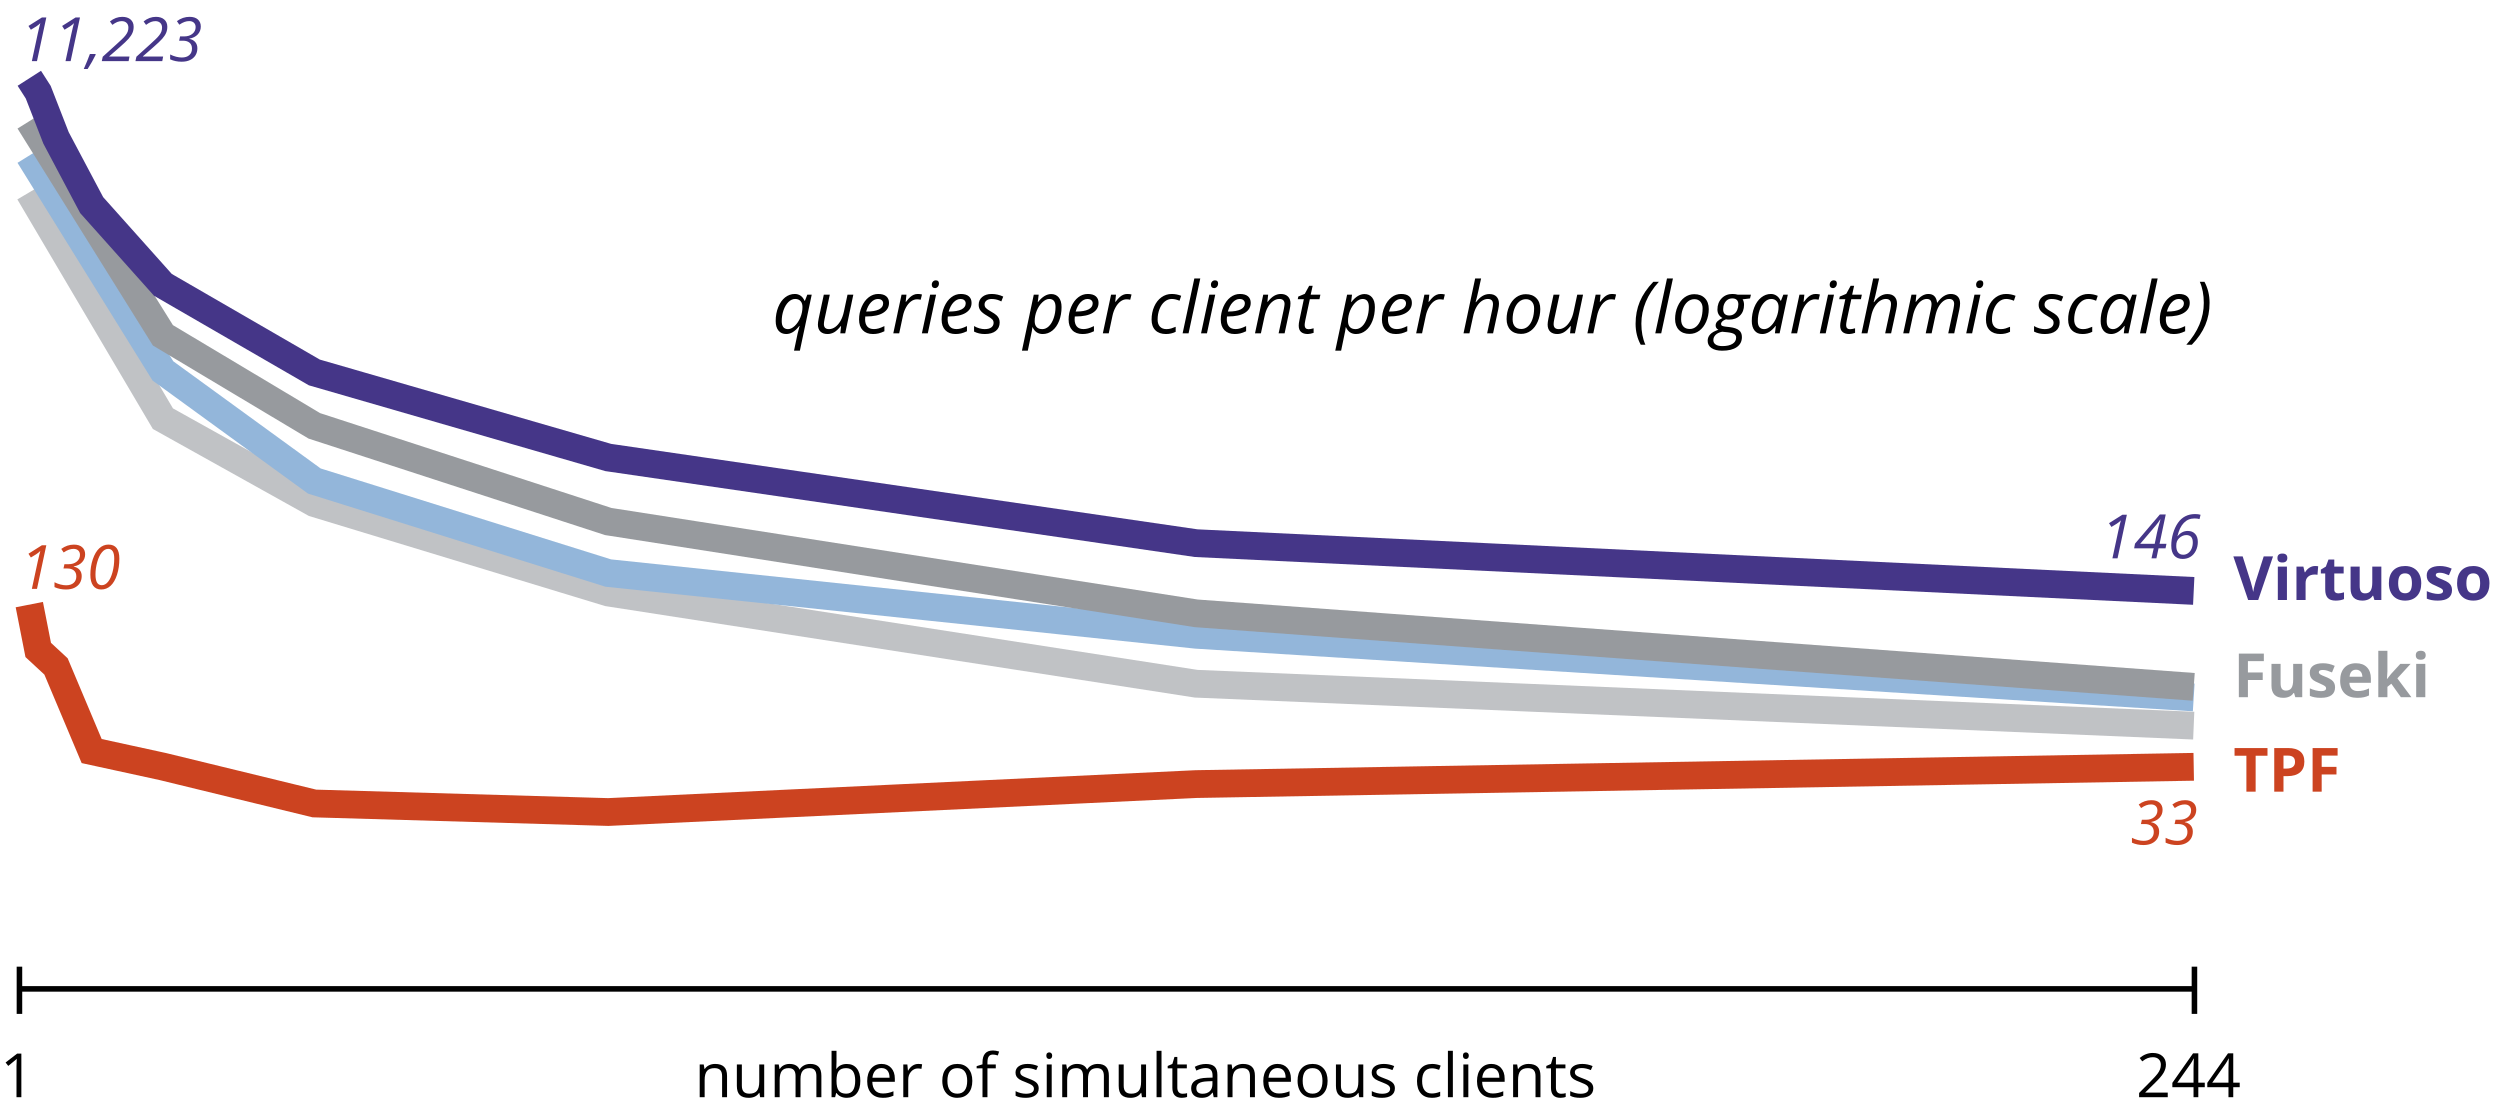
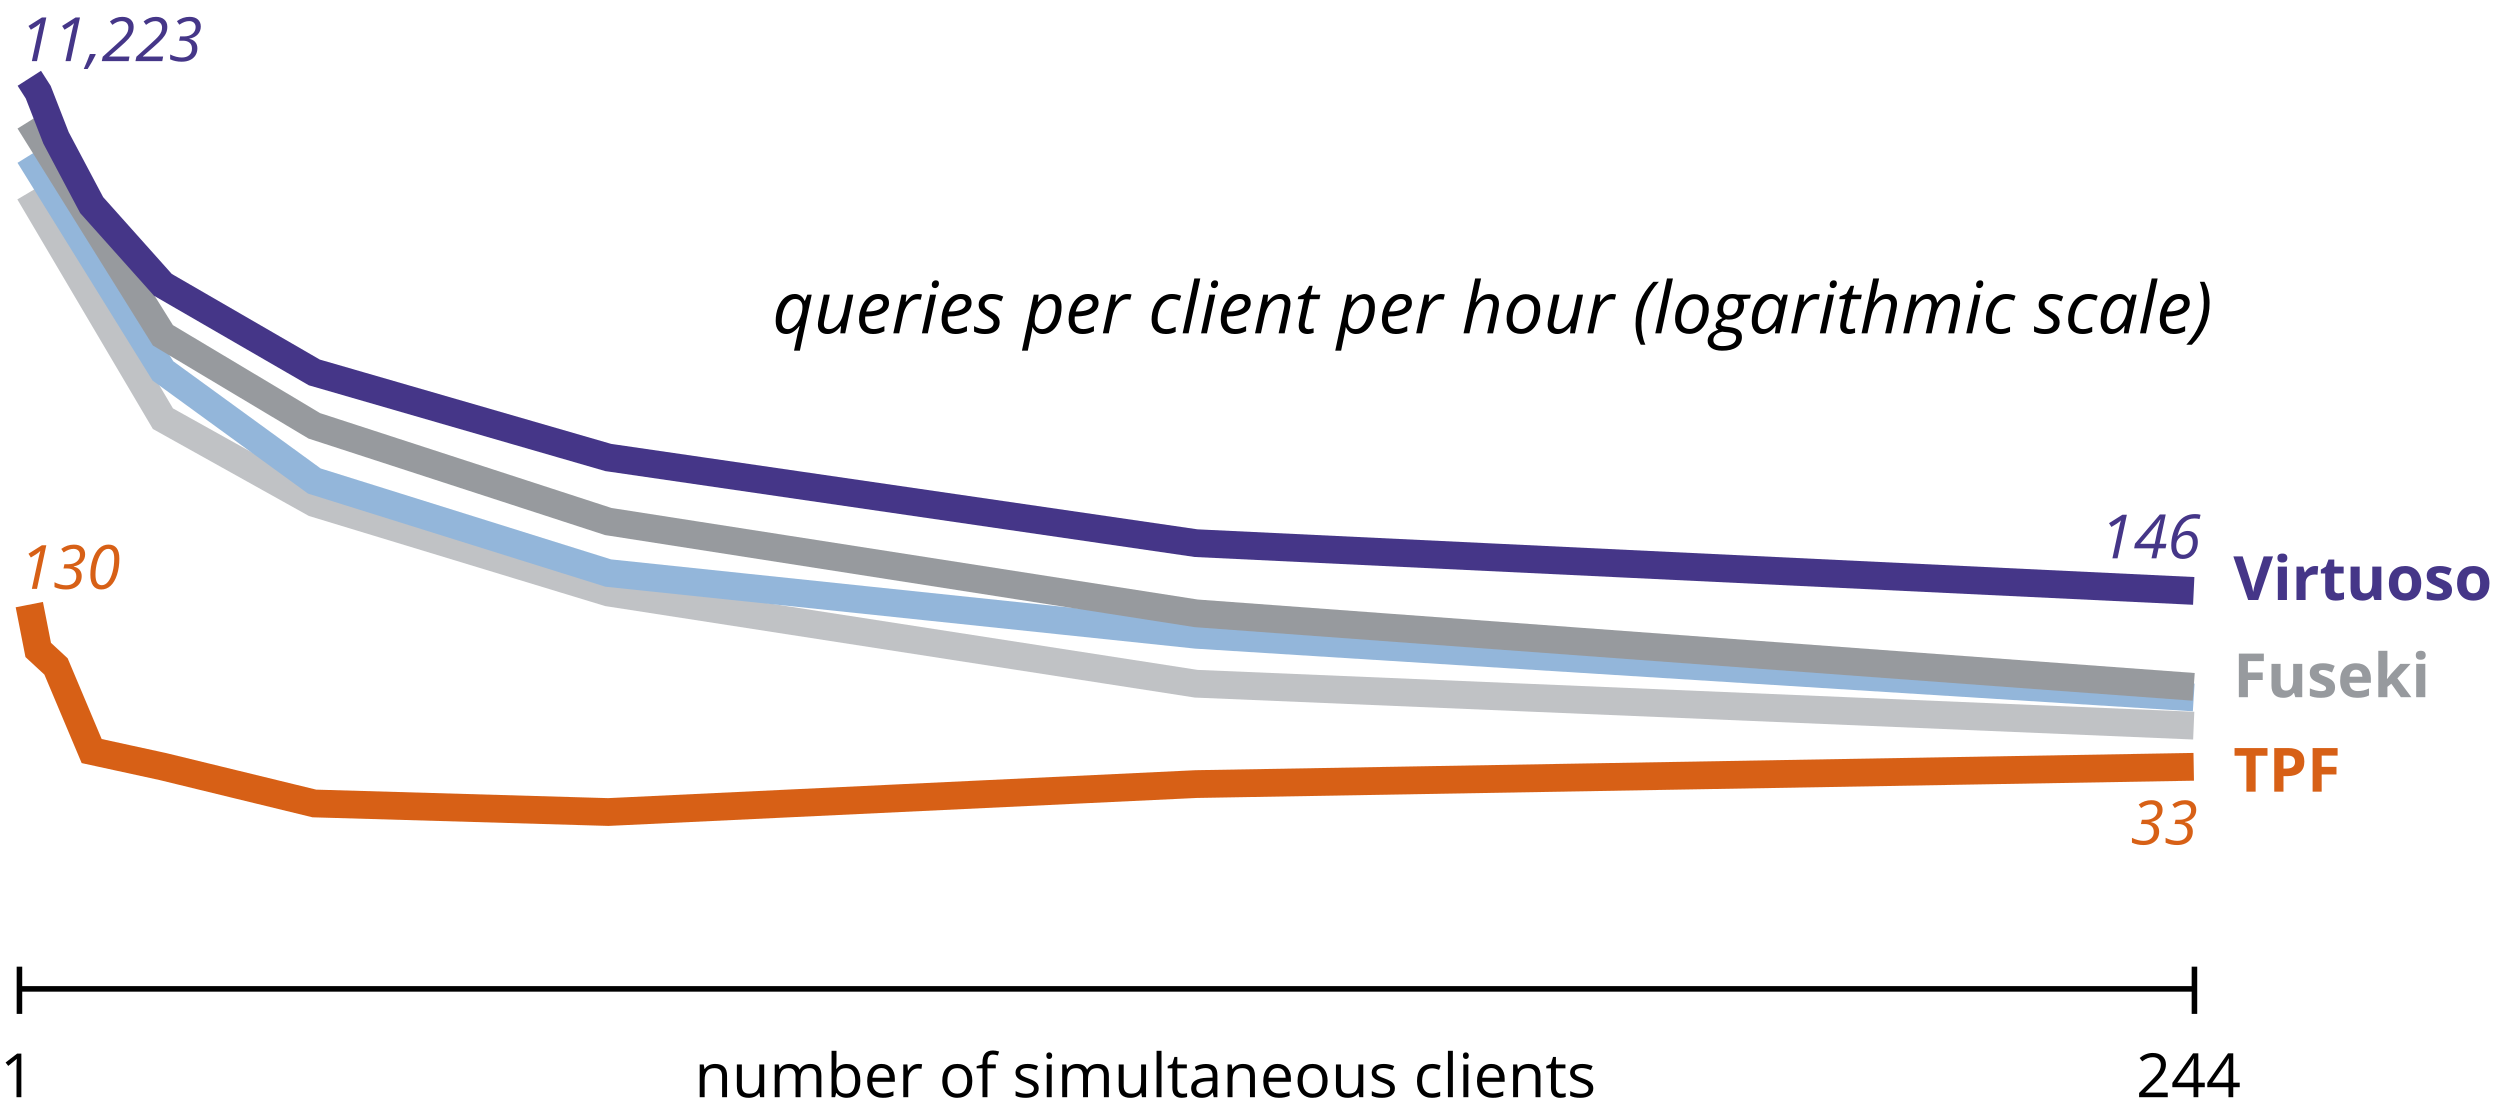
<svg xmlns="http://www.w3.org/2000/svg" version="1.1" width="900" height="400">
  <style>
@font-face{font-family:'Open Sans';src:local("Open Sans"),local("OpenSans"),url(../../_shared/fonts/OpenSans.woff2) format("woff2"),url(../../_shared/fonts/OpenSans.woff) format("woff")}@font-face{font-weight:700;font-family:'Open Sans';src:local("Open Sans Bold"),local("OpenSans-Bold"),url(../../_shared/fonts/OpenSans.Bold.woff2) format("woff2"),url(../../_shared/fonts/OpenSans.Bold.woff) format("woff")}@font-face{font-style:italic;font-family:'Open Sans';src:local("Open Sans Italic"),local("OpenSans-Italic"),url(../../_shared/fonts/OpenSans.Italic.woff2) format("woff2"),url(../../_shared/fonts/OpenSans.Italic.woff) format("woff")}@font-face{font-style:italic;font-weight:700;font-family:'Open Sans';src:local("Open Sans Bold Italic"),local("OpenSans-BoldItalic"),url(../../_shared/fonts/OpenSans.Bold.Italic.woff2) format("woff2"),url(../../_shared/fonts/OpenSans.Bold.Italic.woff) format("woff")}@font-face{font-weight:300;font-family:'Open Sans';src:local("Open Sans Light"),local("OpenSans-Light"),url(../../_shared/fonts/OpenSans.Light.woff2) format("woff2"),url(../../_shared/fonts/OpenSans.Light.woff) format("woff")}@font-face{font-family:'Source Code Pro';src:local("Source Code Pro"),local("SourceCodePro-Regular"),url(../../_shared/fonts/SourceCodePro.woff2) format("woff2"),url(../../_shared/fonts/SourceCodePro.woff) format("woff")}@font-face{font-weight:700;font-family:'Source Code Pro';src:local("Source Code Pro Bold"),local("SourceCodePro-Bold"),url(../../_shared/fonts/SourceCodePro.Bold.woff2) format("woff2"),url(../../_shared/fonts/SourceCodePro.Bold.woff) format("woff")}

polyline {
  fill: none;
  stroke-width: 10px;
}
line {
  fill: none;
  stroke: black;
  stroke-width: 2px;
}

text   { font: 22px 'Open Sans'; }
.label { font-weight: bold; }
.title { font-size: 26px; }
#values text { font-style: italic; }
</style>
  <polyline stroke="#C0C2C5" points="10.55,69.24 10.55,69.24 58.65,150.73 113.16,181.12 218.97,213.3 430.61,246.14 789.74,261.23" />
  <polyline stroke="#93B6DA" points="10.55,55.98 58.65,133.53 113.16,173.17 218.97,206.3 430.61,228.52 789.74,251.08" />
  <polyline stroke="#979A9E" points="10.55,43.63 58.65,120.72 113.16,153.31 218.97,187.75 430.61,220.8 789.74,247.27" />
  <polyline stroke="#453688" points="10.55,28.18 13.76,33.19 20.17,49.64 33,73.84 58.65,102.55 113.16,134.08 218.97,164.7 430.61,195.54 789.74,212.73" />
-   <polyline stroke="#CC4320" points="10.55,217.66 13.76,233.98 20.17,239.92 33,270.38 58.65,275.97 113.16,289.25 218.97,292.33 430.61,282.27 789.74,276.05" />
+   <polyline stroke="#D76016" points="10.55,217.66 13.76,233.98 20.17,239.92 33,270.38 58.65,275.97 113.16,289.25 218.97,292.33 430.61,282.27 789.74,276.05" />
  <text x="804" y="216" fill="#453688" class="label">Virtuoso</text>
  <text x="804" y="251" fill="#979A9E" class="label">Fuseki</text>
-   <text x="804" y="285" fill="#CC4320" class="label">TPF</text>
+   <text x="804" y="285" fill="#D76016" class="label">TPF</text>
  <g id="values">
    <text x="278" y="120" class="title">queries per client per hour (logarithmic scale)</text>
    <text x="7" y="22" fill="#453688">11,223</text>
-     <text x="7" y="212" fill="#CC4320">130</text>
+     <text x="7" y="212" fill="#D76016">130</text>
    <text x="756" y="201" fill="#453688">146</text>
-     <text x="767" y="304" fill="#CC4320">33</text>
+     <text x="767" y="304" fill="#D76016">33</text>
  </g>
  <line x1="7" y1="356" x2="790" y2="356" />
  <line x1="7" y1="348" x2="7" y2="365" />
  <line x1="790" y1="348" x2="790" y2="365" />
  <text x="0" y="395">1</text>
  <text x="769" y="395">244</text>
  <text x="250" y="395">number of simultaneous clients</text>
</svg>
